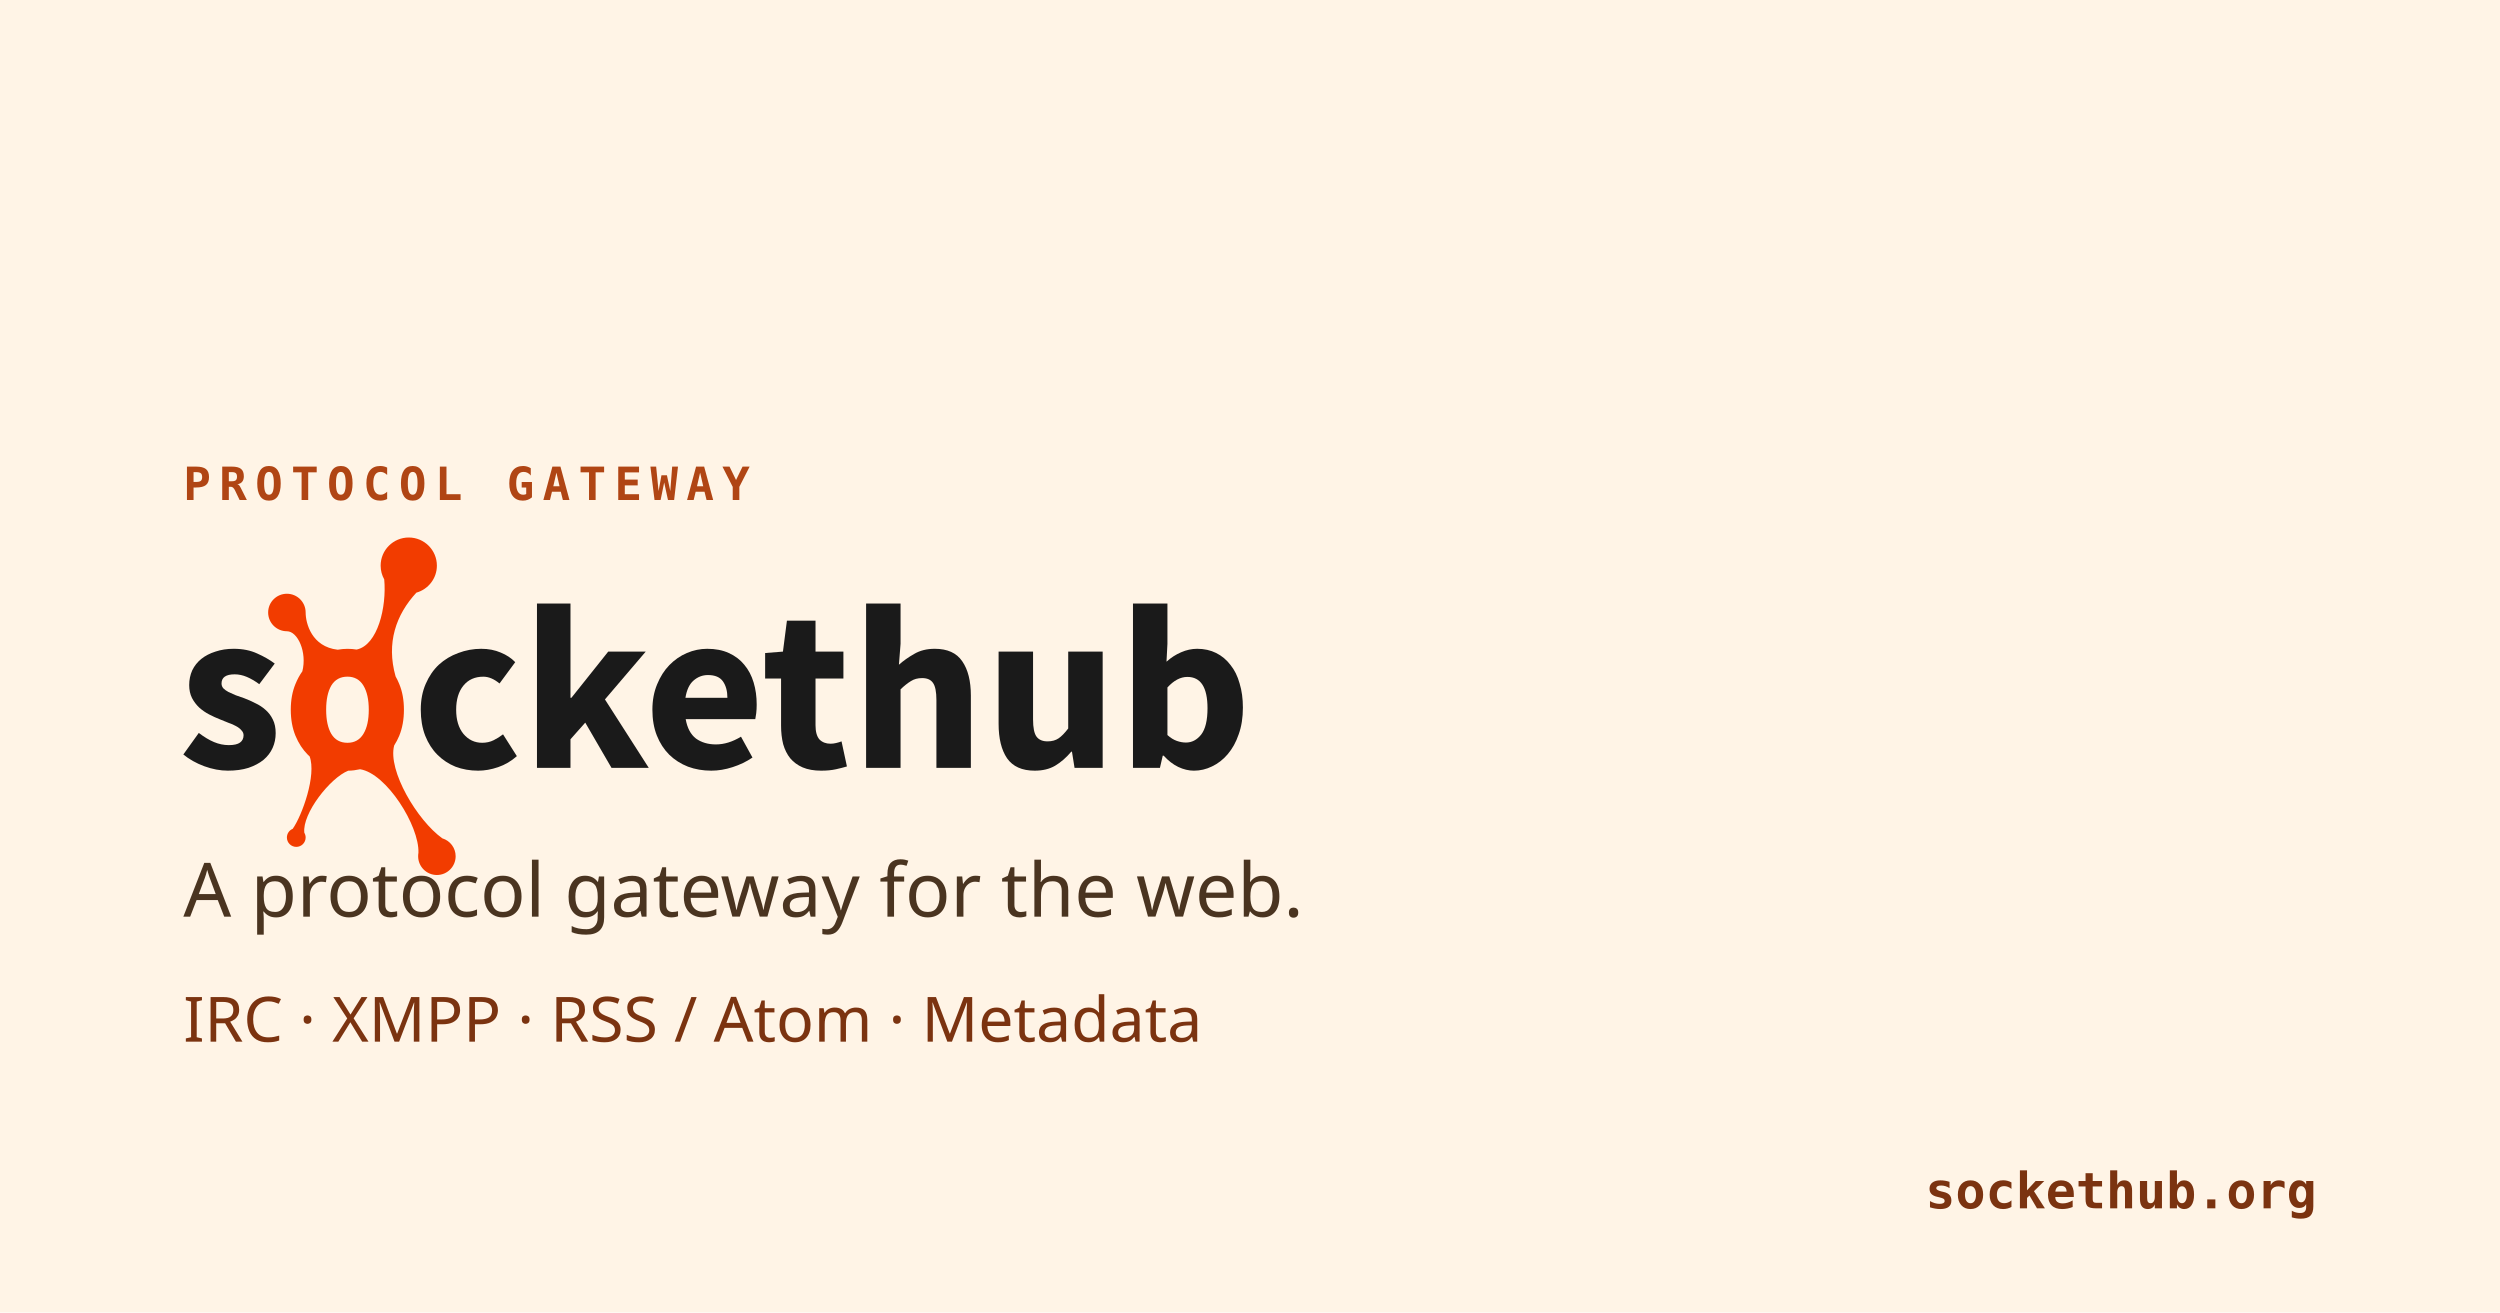
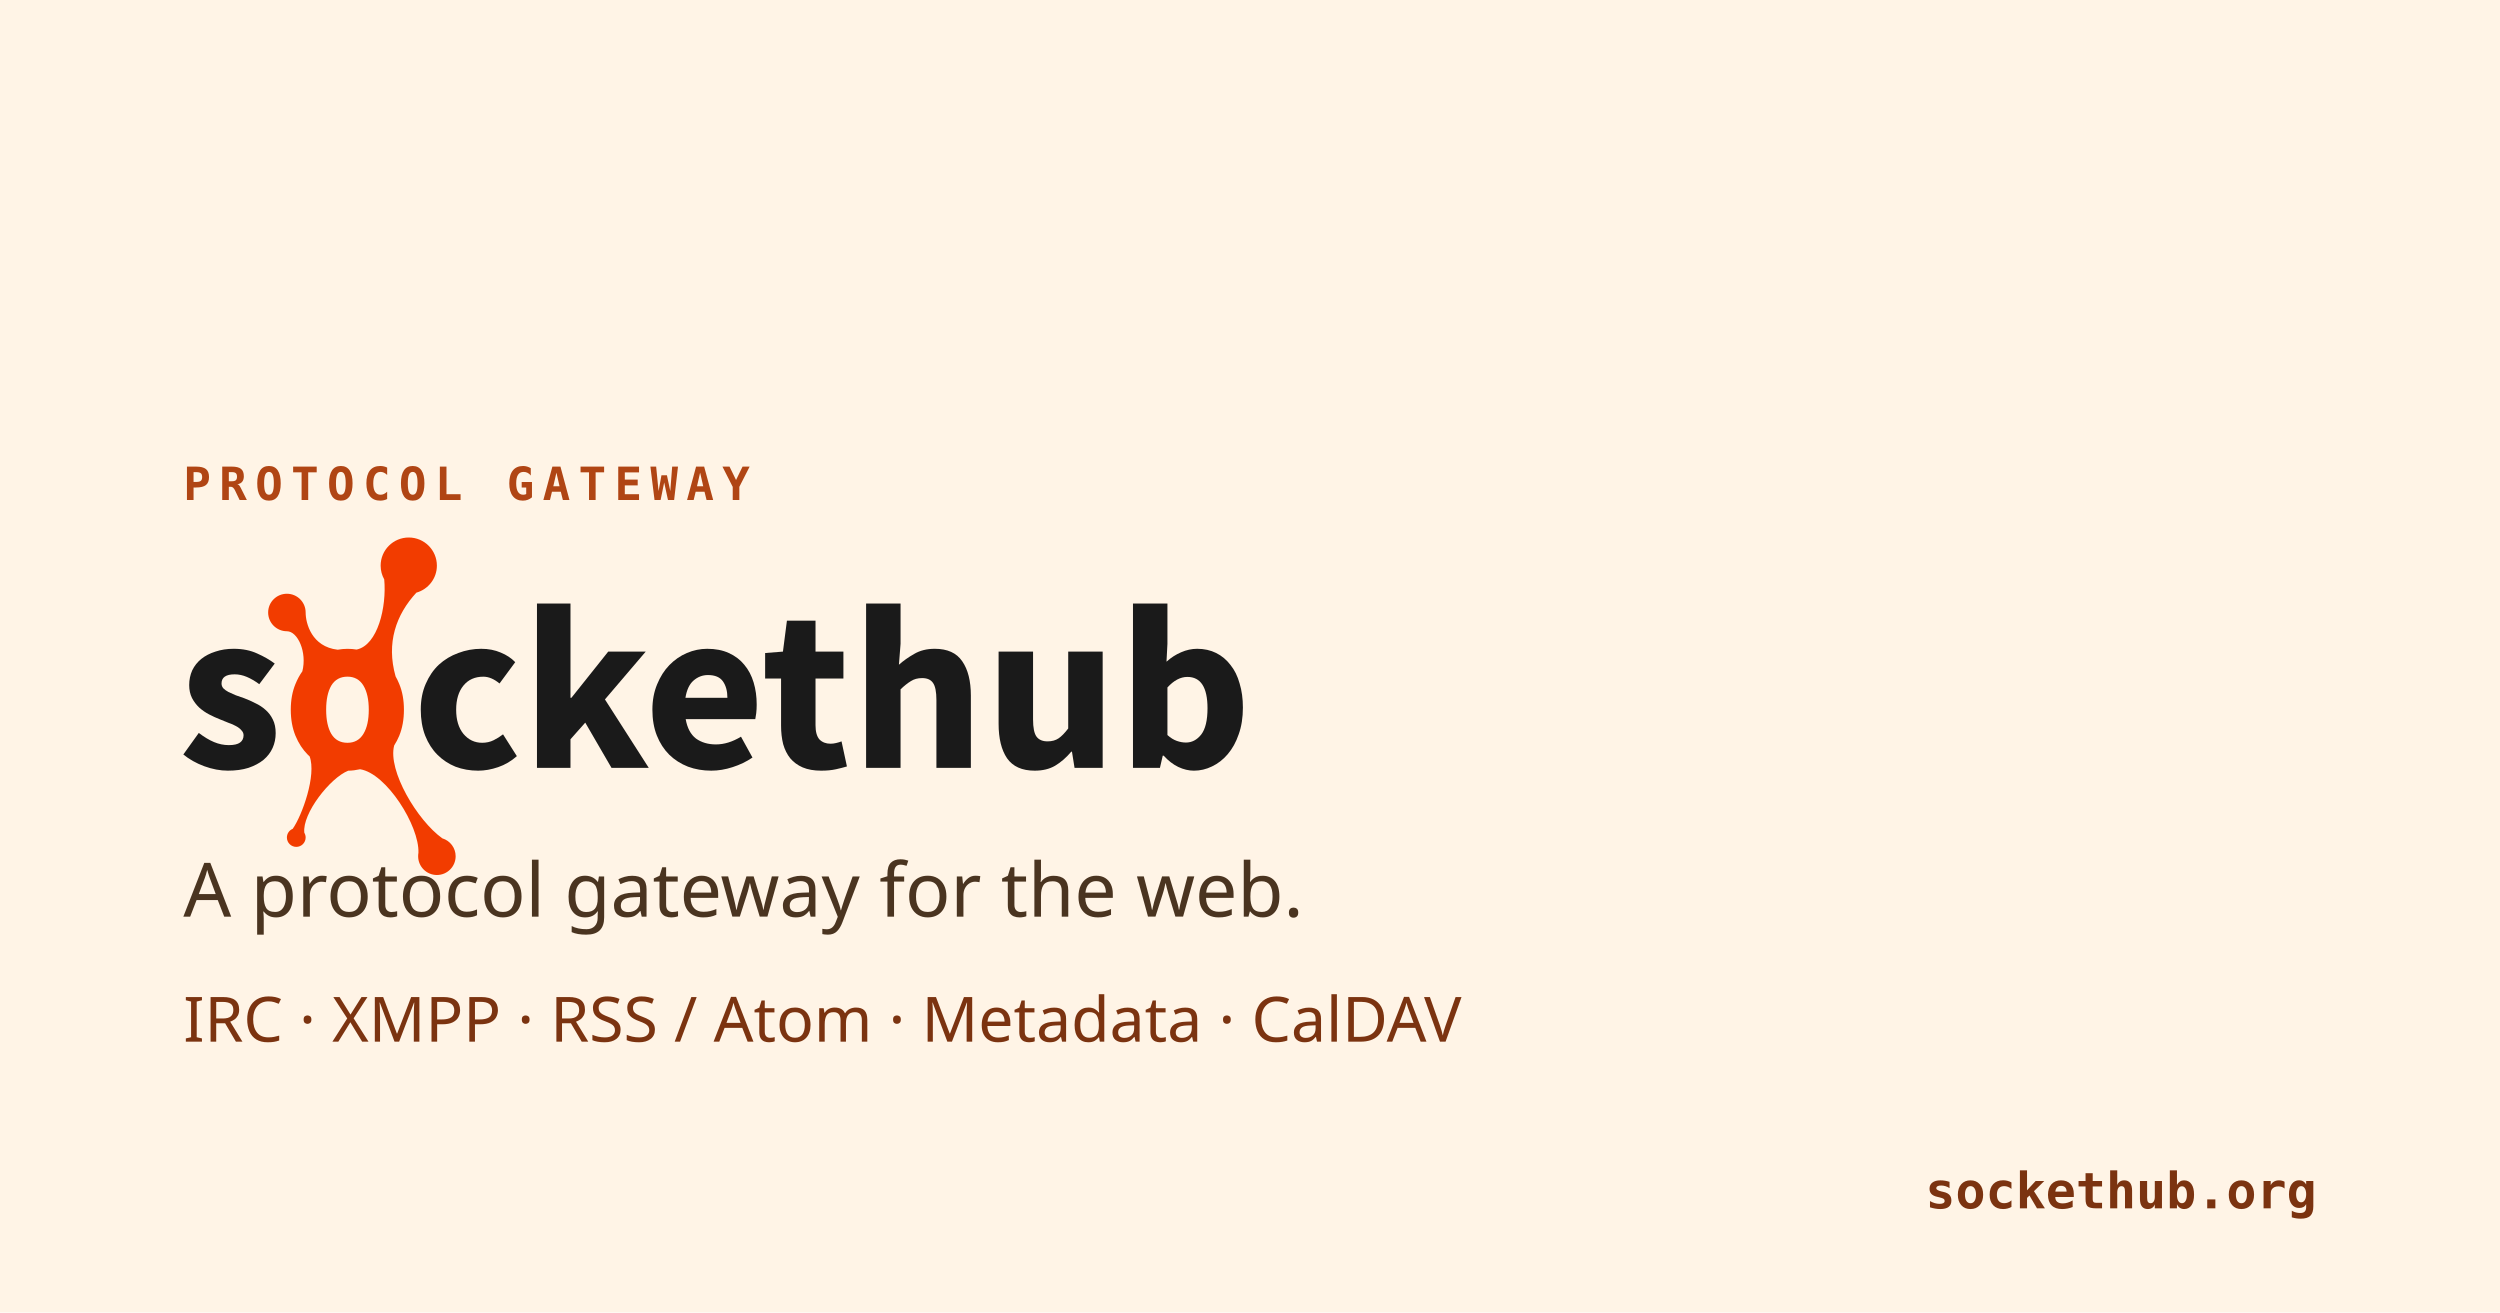
<svg xmlns="http://www.w3.org/2000/svg" width="1200" height="630" viewBox="0 0 1200 630" role="img" aria-label="Sockethub — a protocol gateway for the web">
  <rect width="1200" height="630" fill="#fff4e6" />
  <text x="88" y="240" font-family="monospace" font-weight="700" font-size="22" fill="#b04514" letter-spacing="4">PROTOCOL GATEWAY</text>
  <g transform="translate(88 258) scale(1.8) translate(-173.0224 -947.9622)">
    <path fill="#1a1a1a" d="m 177.147,1000.078 c 1.417,1.083 2.771,1.896 4.063,2.437 1.292,0.542 2.604,0.813 3.937,0.813 1.375,0 2.375,-0.229 3,-0.688 0.625,-0.458 0.937,-1.104 0.938,-1.938 -2e-5,-0.5 -0.188,-0.937 -0.563,-1.313 -0.333,-0.417 -0.813,-0.792 -1.438,-1.125 -0.583,-0.333 -1.25,-0.625 -2,-0.875 -0.75,-0.292 -1.521,-0.604 -2.312,-0.938 -0.958,-0.375 -1.917,-0.812 -2.875,-1.312 -0.958,-0.5 -1.833,-1.104 -2.625,-1.812 -0.792,-0.75 -1.438,-1.604 -1.938,-2.563 -0.5,-1 -0.75,-2.146 -0.75,-3.438 -1e-5,-1.417 0.271,-2.729 0.812,-3.938 0.583,-1.208 1.396,-2.229 2.438,-3.062 1.042,-0.833 2.292,-1.479 3.75,-1.937 1.458,-0.5 3.083,-0.75 4.875,-0.75 2.375,4e-5 4.458,0.417 6.25,1.25 1.792,0.792 3.354,1.688 4.687,2.688 l -4.125,5.5 c -1.125,-0.833 -2.229,-1.479 -3.313,-1.938 -1.083,-0.458 -2.167,-0.687 -3.25,-0.688 -2.333,2e-5 -3.5,0.813 -3.5,2.438 -2e-5,0.5 0.167,0.938 0.5,1.312 0.333,0.333 0.771,0.646 1.312,0.938 0.583,0.292 1.229,0.583 1.938,0.875 0.75,0.25 1.521,0.521 2.313,0.812 1,0.375 1.979,0.812 2.937,1.312 1,0.458 1.896,1.042 2.688,1.75 0.833,0.708 1.5,1.583 2,2.625 0.5,1 0.75,2.208 0.75,3.625 -3e-5,1.417 -0.271,2.729 -0.812,3.937 -0.542,1.208 -1.354,2.271 -2.438,3.188 -1.083,0.875 -2.417,1.583 -4,2.125 -1.583,0.5 -3.417,0.75 -5.5,0.75 -2.042,0 -4.146,-0.396 -6.312,-1.188 -2.125,-0.792 -3.979,-1.833 -5.563,-3.125 l 4.125,-5.75" />
    <path fill="#1a1a1a" d="m 236.338,993.891 c 0,-2.583 0.438,-4.875 1.312,-6.875 0.875,-2.042 2.042,-3.75 3.5,-5.125 1.5,-1.375 3.229,-2.417 5.188,-3.125 1.958,-0.75 4,-1.125 6.125,-1.125 1.917,4e-5 3.646,0.333 5.188,1 1.542,0.625 2.833,1.479 3.875,2.563 l -4.188,5.688 c -1.458,-1.208 -2.896,-1.812 -4.312,-1.813 -2.25,2e-5 -4.021,0.792 -5.312,2.375 -1.292,1.583 -1.938,3.729 -1.938,6.437 0,2.708 0.646,4.854 1.938,6.438 1.333,1.583 3,2.375 5,2.375 1.125,0 2.146,-0.229 3.062,-0.687 0.917,-0.459 1.75,-0.979 2.5,-1.563 l 3.688,5.813 c -1.5,1.333 -3.167,2.313 -5,2.938 -1.833,0.625 -3.604,0.937 -5.312,0.937 -2.167,0 -4.188,-0.354 -6.063,-1.063 -1.833,-0.75 -3.438,-1.812 -4.812,-3.187 -1.375,-1.375 -2.458,-3.063 -3.25,-5.062 -0.792,-2.042 -1.187,-4.354 -1.187,-6.938" />
    <path fill="#1a1a1a" d="m 267.325,965.578 8.938,0 0,25.125 0.25,0 9.812,-12.312 10,0 -10.875,12.75 11.688,18.25 -9.938,0 -7,-12.062 -3.938,4.437 0,7.625 -8.937,0 0,-43.813" />
    <path fill="#1a1a1a" d="m 298.105,993.891 c 0,-2.5 0.417,-4.75 1.25,-6.75 0.833,-2.042 1.917,-3.75 3.25,-5.125 1.375,-1.417 2.938,-2.5 4.688,-3.25 1.75,-0.75 3.562,-1.125 5.438,-1.125 2.208,4e-5 4.125,0.375 5.75,1.125 1.667,0.75 3.042,1.792 4.125,3.125 1.125,1.333 1.958,2.917 2.5,4.75 0.542,1.792 0.812,3.75 0.812,5.875 -4e-5,0.833 -0.042,1.604 -0.125,2.312 -0.083,0.667 -0.167,1.187 -0.25,1.563 l -18.562,0 c 0.417,2.375 1.333,4.104 2.75,5.188 1.458,1.042 3.229,1.562 5.312,1.562 2.208,0 4.437,-0.688 6.687,-2.063 l 3.063,5.562 c -1.583,1.083 -3.354,1.938 -5.313,2.563 -1.917,0.625 -3.812,0.937 -5.688,0.937 -2.208,0 -4.271,-0.354 -6.188,-1.063 -1.917,-0.75 -3.583,-1.812 -5,-3.187 -1.417,-1.417 -2.521,-3.125 -3.312,-5.125 -0.792,-2 -1.187,-4.292 -1.187,-6.875 m 20,-3.187 c -2e-5,-1.792 -0.396,-3.25 -1.188,-4.375 -0.792,-1.125 -2.125,-1.687 -4,-1.688 -1.458,2e-5 -2.75,0.5 -3.875,1.5 -1.083,0.958 -1.792,2.479 -2.125,4.563 l 11.187,0" />
    <path fill="#1a1a1a" d="m 332.418,985.578 -4.25,0 0,-6.812 4.75,-0.375 1.062,-8.25 7.625,0 0,8.25 7.437,0 0,7.187 -7.437,0 0,12.438 c -1e-5,1.75 0.354,3.021 1.063,3.812 0.75,0.75 1.729,1.125 2.937,1.125 0.5,10e-5 1,-0.063 1.5,-0.187 0.542,-0.125 1.021,-0.271 1.438,-0.438 l 1.438,6.688 c -0.833,0.25 -1.813,0.5 -2.938,0.75 -1.125,0.25 -2.438,0.375 -3.938,0.375 -1.917,0 -3.563,-0.292 -4.937,-0.875 -1.333,-0.583 -2.438,-1.396 -3.313,-2.437 -0.833,-1.042 -1.458,-2.292 -1.875,-3.75 -0.375,-1.5 -0.563,-3.146 -0.562,-4.938 l 0,-12.563" />
    <path fill="#1a1a1a" d="m 355.094,965.578 9.188,0 0,10.75 -0.438,5.562 c 1.167,-1.042 2.521,-2 4.063,-2.875 1.542,-0.917 3.375,-1.375 5.5,-1.375 3.375,4e-5 5.812,1.104 7.312,3.312 1.542,2.208 2.312,5.271 2.312,9.188 l 0,19.25 -9.187,0 0,-18.063 c -3e-5,-2.25 -0.313,-3.792 -0.938,-4.625 -0.583,-0.833 -1.542,-1.25 -2.875,-1.25 -1.167,3e-5 -2.167,0.271 -3,0.812 -0.833,0.5 -1.75,1.229 -2.75,2.188 l 0,20.938 -9.188,0 0,-43.813" />
    <path fill="#1a1a1a" d="m 390.426,978.391 9.188,0 0,18.062 c -10e-6,2.25 0.312,3.792 0.937,4.625 0.625,0.833 1.604,1.25 2.938,1.25 1.167,10e-5 2.146,-0.271 2.938,-0.812 0.792,-0.542 1.646,-1.417 2.562,-2.625 l 0,-20.5 9.188,0 0,31 -7.5,0 -0.687,-4.313 -0.188,0 c -1.333,1.583 -2.771,2.833 -4.312,3.75 -1.5,0.875 -3.313,1.313 -5.438,1.313 -3.375,0 -5.833,-1.104 -7.375,-3.312 -1.5,-2.208 -2.25,-5.271 -2.25,-9.188 l 0,-19.25" />
    <path fill="#1a1a1a" d="m 426.261,965.578 9.187,0 0,10.75 -0.25,4.75 c 1.208,-1.083 2.5,-1.917 3.875,-2.5 1.417,-0.625 2.854,-0.937 4.313,-0.938 1.875,4e-5 3.562,0.375 5.062,1.125 1.5,0.75 2.771,1.813 3.813,3.188 1.083,1.333 1.896,2.979 2.437,4.938 0.583,1.917 0.875,4.063 0.875,6.438 -3e-5,2.667 -0.375,5.042 -1.125,7.125 -0.708,2.083 -1.688,3.854 -2.937,5.312 -1.208,1.417 -2.604,2.5 -4.188,3.25 -1.542,0.75 -3.146,1.125 -4.812,1.125 -1.375,0 -2.771,-0.333 -4.188,-1 -1.375,-0.667 -2.667,-1.667 -3.875,-3 l -0.25,0 -0.75,3.25 -7.187,0 0,-43.813 m 9.187,35.062 c 0.833,0.75 1.667,1.271 2.5,1.563 0.833,0.292 1.646,0.438 2.438,0.437 1.583,10e-5 2.937,-0.708 4.063,-2.125 1.125,-1.458 1.687,-3.792 1.688,-7 -3e-5,-5.583 -1.792,-8.375 -5.375,-8.375 -1.833,4e-5 -3.604,0.938 -5.313,2.812 l 0,12.687" />
    <path fill="#f23c00" d="m 233.138,947.962 c -4.142,0 -7.5,3.358 -7.5,7.5 0,1.334 0.346,2.586 0.957,3.672 0.674,7.357 -1.729,17.529 -7.363,18.711 -0.799,-0.134 -1.612,-0.195 -2.441,-0.195 -0.88,3e-5 -1.743,0.083 -2.598,0.234 -0.006,-6.3e-4 -0.013,6.3e-4 -0.019,0 -6.885,-0.776 -8.535,-6.995 -8.535,-9.922 0,-2.761 -2.239,-5 -5,-5 -2.761,0 -5,2.239 -5,5 0,2.761 2.239,5 5,5 2.897,0 5.417,5.59 4.121,10.684 -0.715,1.002 -1.325,2.127 -1.836,3.379 -0.833,2 -1.25,4.292 -1.25,6.875 0,2.583 0.417,4.892 1.25,6.934 0.833,2 1.926,3.683 3.301,5.059 0.151,0.146 0.313,0.29 0.469,0.43 1.878,4.964 -1.962,15.695 -4.512,19.336 -0.002,0 -0.017,-0.012 -0.02,0 -0.897,0.379 -1.523,1.269 -1.523,2.305 0,1.381 1.119,2.5 2.5,2.5 1.381,0 2.5,-1.119 2.5,-2.5 0,-0.462 -0.133,-0.898 -0.352,-1.27 -0.588,-5.14 6.907,-14.645 11.699,-16.543 1.082,-0.014 2.133,-0.16 3.164,-0.391 7.021,1.085 15.831,15.08 15.566,22.285 -0.055,0.296 -0.078,0.606 -0.078,0.918 0,2.762 2.239,5 5,5 2.761,0 5,-2.239 5,-5 0,-2.244 -1.48,-4.133 -3.516,-4.766 l -0.02,0 c -6.667,-4.747 -14.638,-18.096 -12.852,-24.785 0.514,-0.796 0.96,-1.647 1.348,-2.578 0.833,-2.042 1.25,-4.35 1.25,-6.934 -4e-5,-2.583 -0.417,-4.875 -1.25,-6.875 -0.292,-0.715 -0.613,-1.398 -0.977,-2.031 -2.53,-8.929 0.13,-16.47 5.547,-22.324 3.15,-0.889 5.469,-3.772 5.469,-7.207 0,-4.142 -3.358,-7.5 -7.5,-7.5 z m -16.348,37.109 c 1.875,3e-5 3.299,0.8 4.258,2.383 0.958,1.583 1.426,3.737 1.426,6.445 -3e-5,2.708 -0.467,4.842 -1.426,6.426 -0.958,1.583 -2.383,2.383 -4.258,2.383 -1.917,0 -3.358,-0.799 -4.316,-2.383 -0.917,-1.583 -1.367,-3.718 -1.367,-6.426 -2e-5,-2.708 0.451,-4.862 1.367,-6.445 0.958,-1.583 2.4,-2.383 4.316,-2.383 z" />
  </g>
  <text x="88" y="440" font-family="sans-serif" font-weight="400" font-size="36" fill="#4a3420">A protocol gateway for the web.</text>
-   <text x="88" y="500" font-family="sans-serif" font-weight="400" font-size="30" fill="#7b3310">IRC · XMPP · RSS / Atom · Metadata</text>
+   <text x="88" y="500" font-family="sans-serif" font-weight="400" font-size="30" fill="#7b3310">IRC · XMPP · RSS / Atom · Metadata · CalDAV</text>
  <text x="1112" y="580" font-family="monospace" font-weight="600" font-size="24" fill="#7b3310" text-anchor="end">sockethub.org</text>
</svg>
